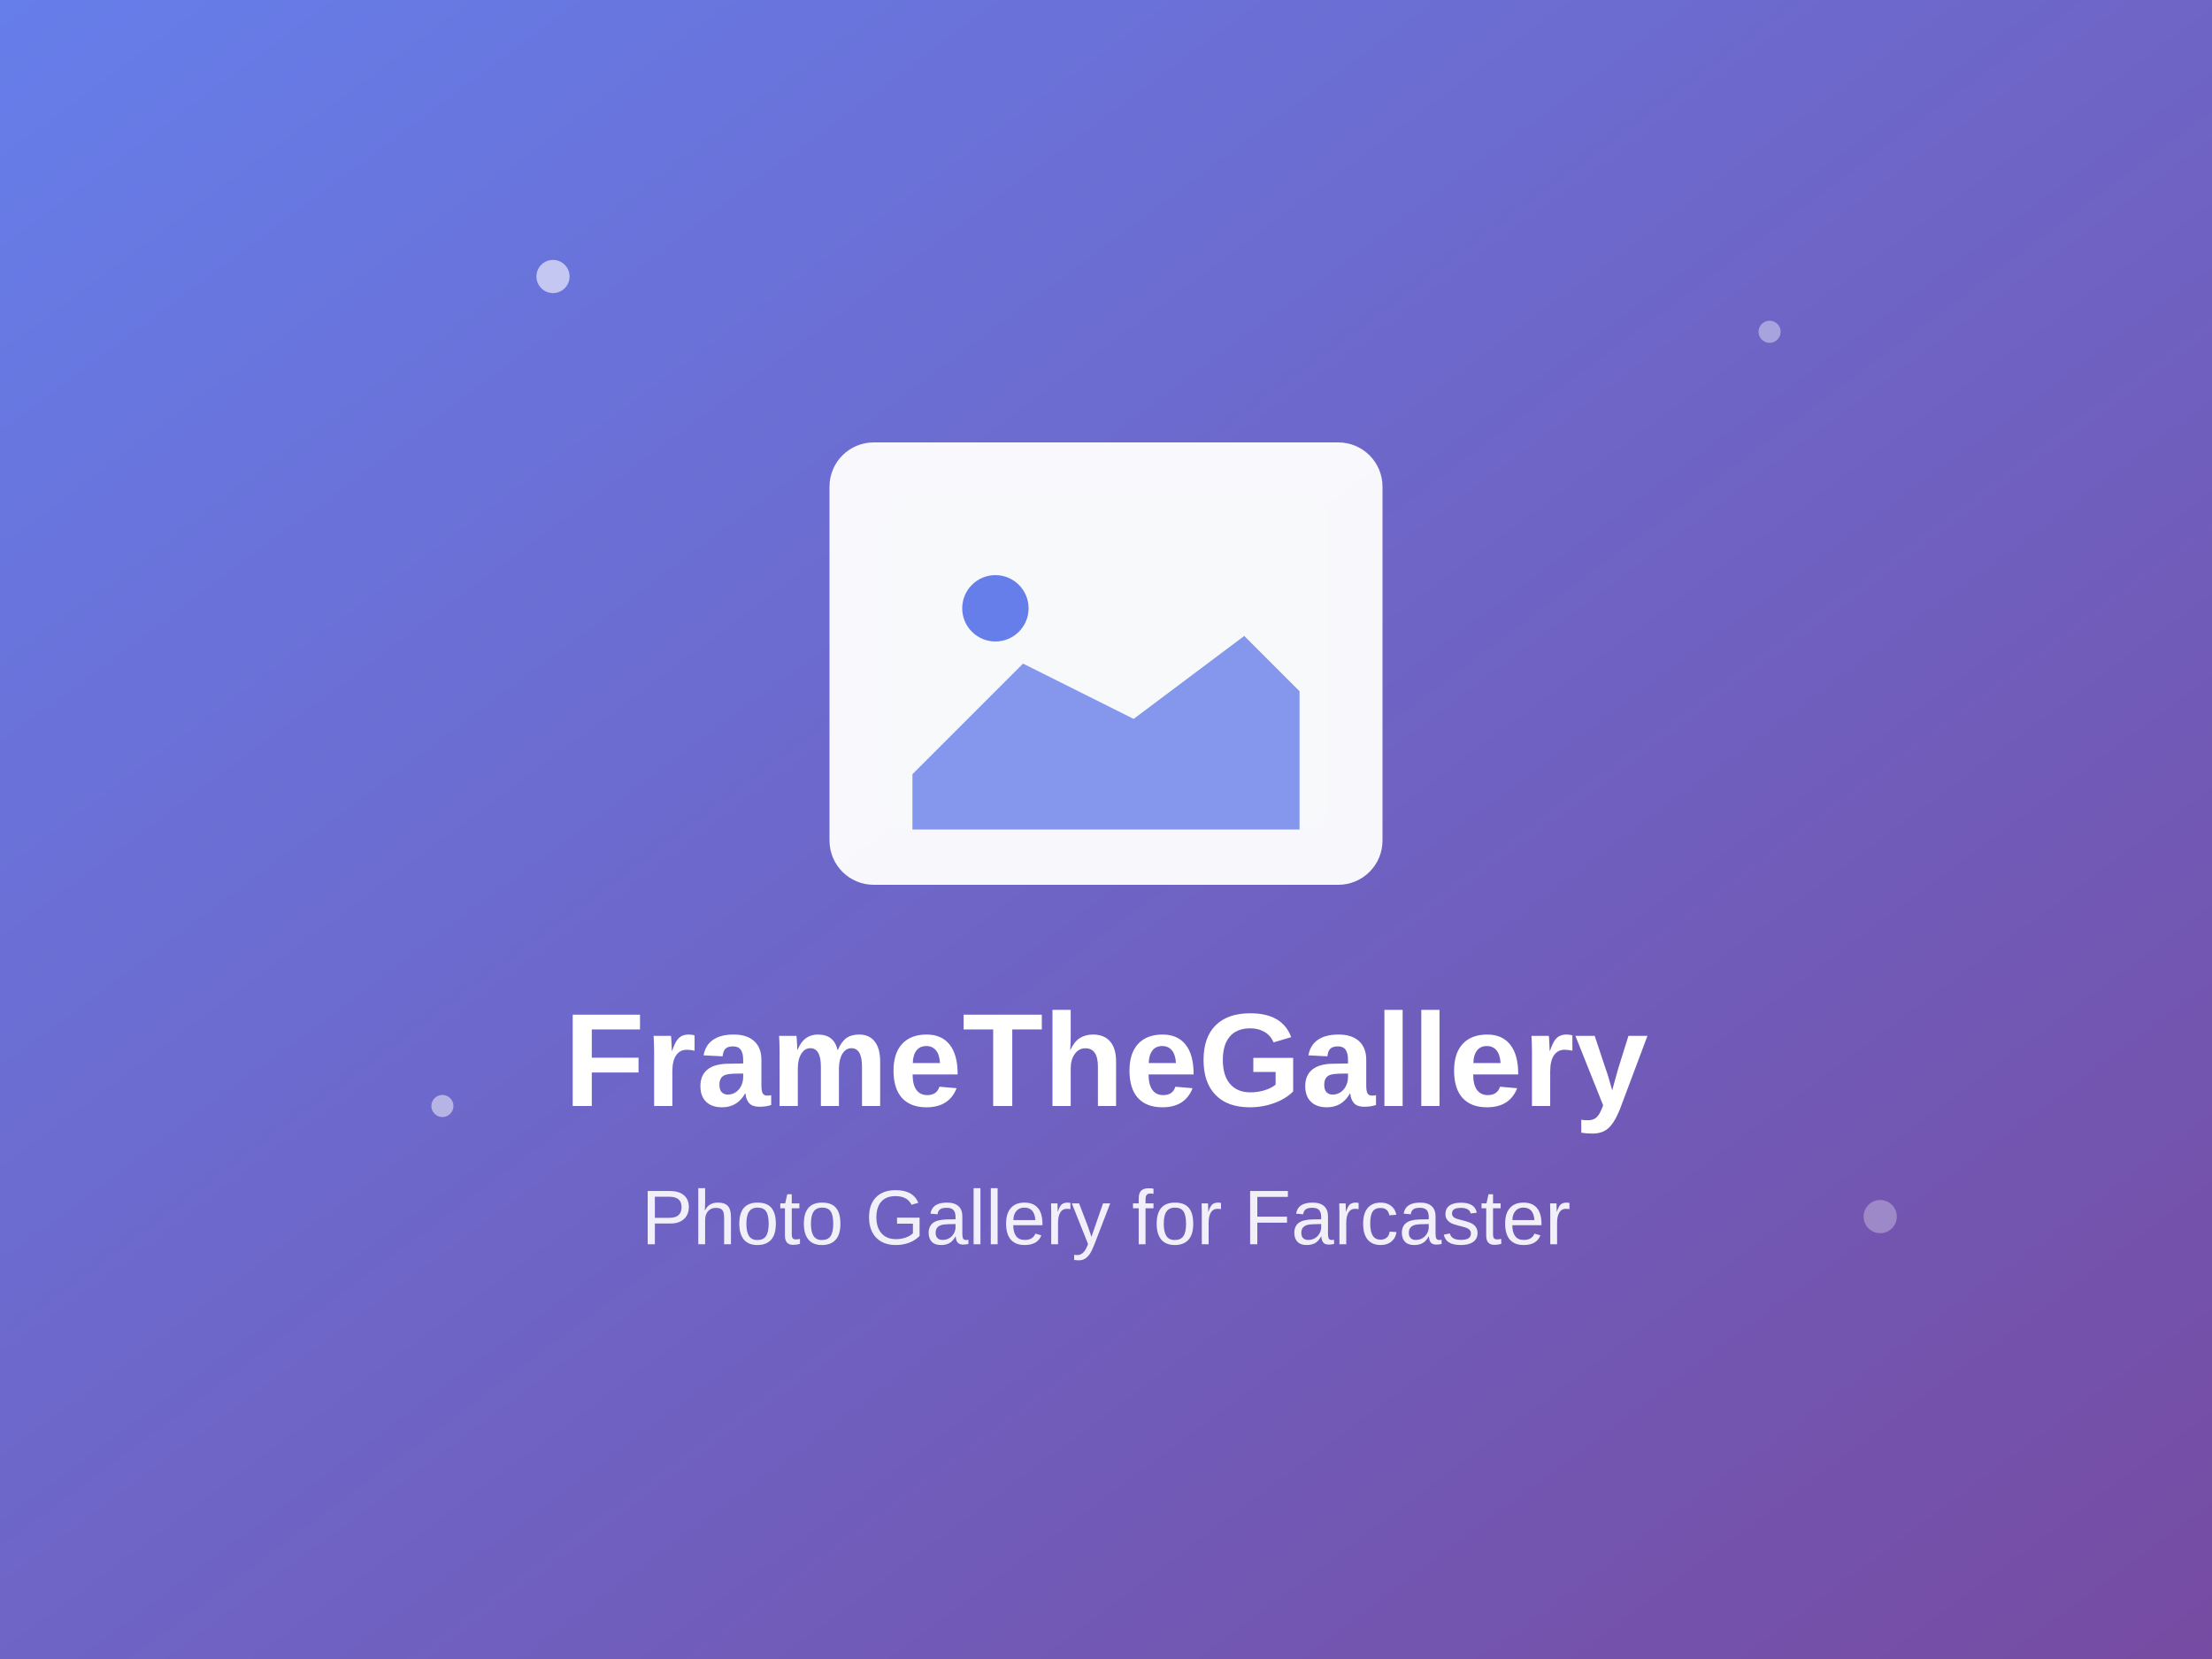
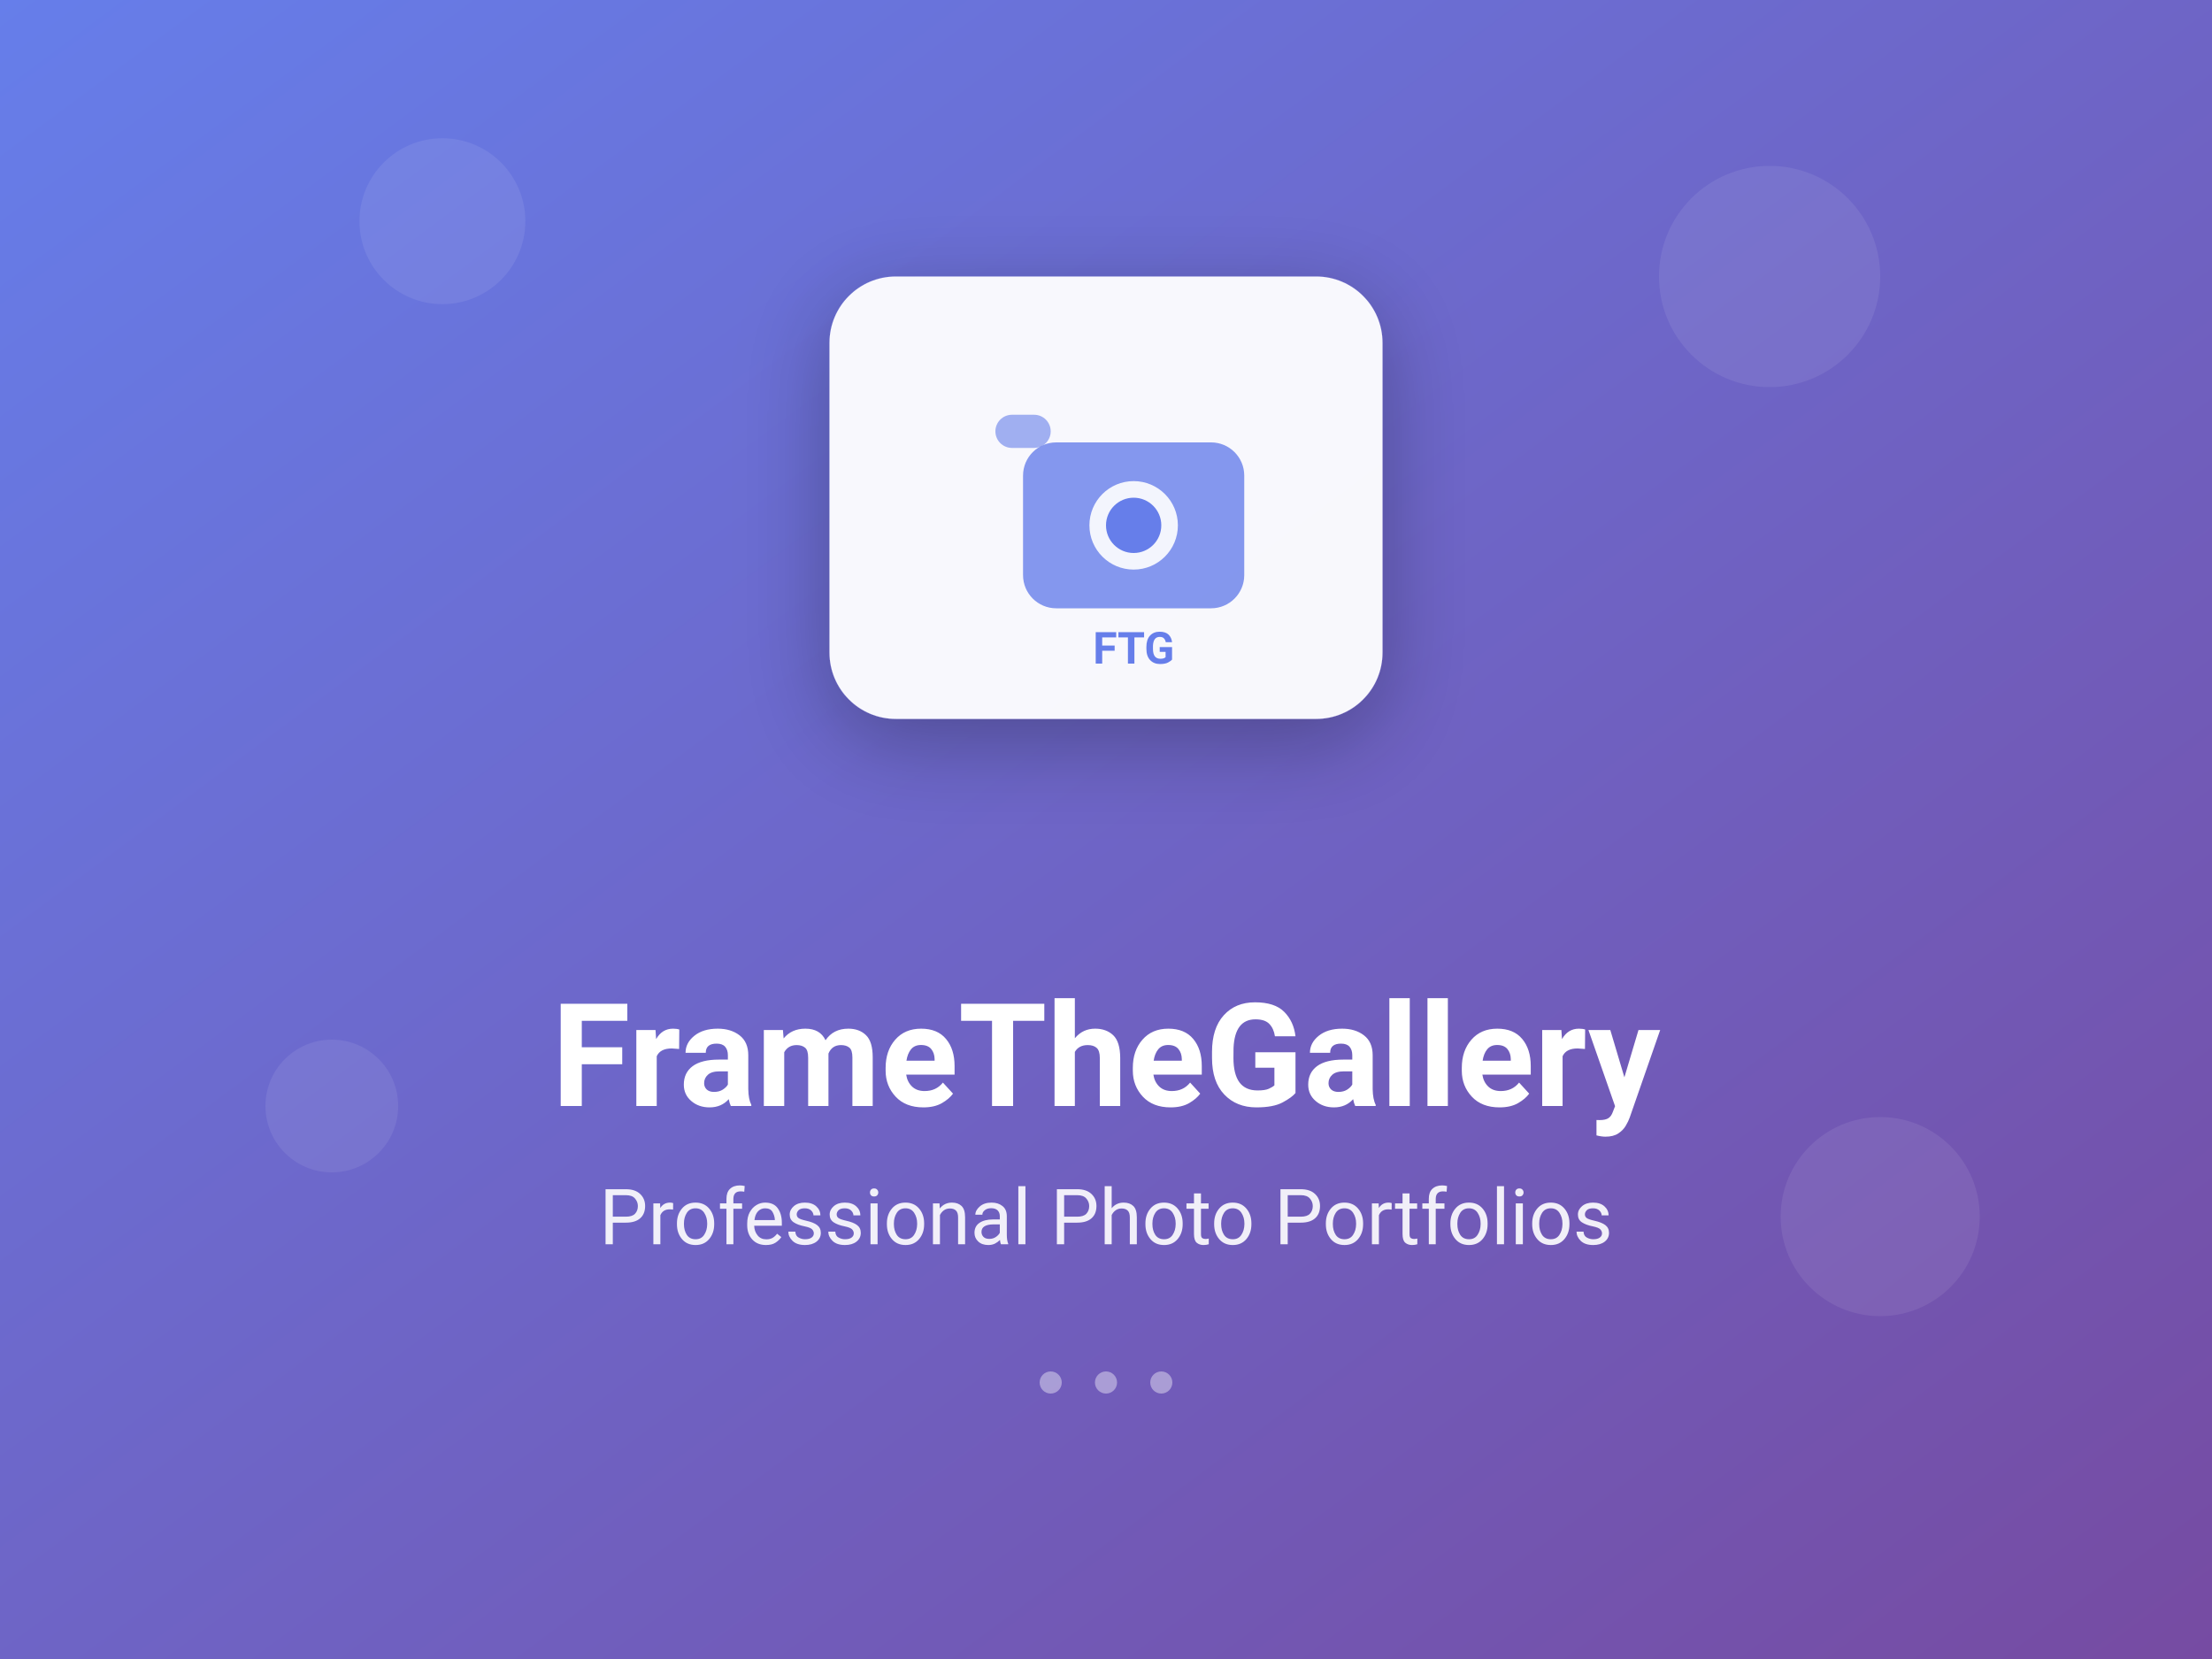
<svg xmlns="http://www.w3.org/2000/svg" viewBox="0 0 400 300" width="400" height="300">
  <defs>
    <linearGradient id="splashBg" x1="0%" y1="0%" x2="100%" y2="100%">
      <stop offset="0%" style="stop-color:#667eea;stop-opacity:1" />
      <stop offset="100%" style="stop-color:#764ba2;stop-opacity:1" />
    </linearGradient>
+     <filter id="logoShadow" x="-30%" y="-30%" width="160%" height="160%">
+       <feDropShadow dx="0" dy="4" stdDeviation="8" flood-opacity="0.3" />
+     </filter>
  </defs>
  <rect width="400" height="300" fill="url(#splashBg)" />
-   <rect x="150" y="80" width="100" height="80" rx="8" fill="white" opacity="0.95" />
-   <rect x="160" y="90" width="80" height="60" rx="4" fill="#f8f9fa" />
-   <circle cx="180" cy="110" r="6" fill="#667eea" />
-   <polygon points="165,140 185,120 205,130 225,115 235,125 235,150 165,150" fill="#667eea" opacity="0.8" />
-   <text x="200" y="200" text-anchor="middle" fill="white" font-size="24" font-family="Arial, sans-serif" font-weight="bold">FrameTheGallery</text>
-   <text x="200" y="225" text-anchor="middle" fill="white" font-size="14" font-family="Arial, sans-serif" opacity="0.9">Photo Gallery for Farcaster</text>
-   <circle cx="100" cy="50" r="3" fill="white" opacity="0.6" />
-   <circle cx="320" cy="60" r="2" fill="white" opacity="0.4" />
-   <circle cx="80" cy="200" r="2" fill="white" opacity="0.5" />
-   <circle cx="340" cy="220" r="3" fill="white" opacity="0.3" />
+   <g transform="translate(200, 90)">
+     <rect x="-50" y="-40" width="100" height="80" rx="12" fill="white" opacity="0.95" filter="url(#logoShadow)" />
+     <g transform="translate(-25, -25)">
+       <rect x="10" y="15" width="40" height="30" rx="6" fill="#667eea" opacity="0.8" />
+       <circle cx="30" cy="30" r="8" fill="white" opacity="0.9" />
+       <circle cx="30" cy="30" r="5" fill="#667eea" />
+       <rect x="5" y="10" width="10" height="6" rx="3" fill="#667eea" opacity="0.6" />
+       <text x="30" y="55" font-family="-apple-system, BlinkMacSystemFont, 'Segoe UI', Roboto, sans-serif" font-size="8" font-weight="bold" fill="#667eea" text-anchor="middle">FTG</text>
+     </g>
+   </g>
+   <text x="200" y="200" text-anchor="middle" fill="white" font-size="26" font-family="-apple-system, BlinkMacSystemFont, 'Segoe UI', Roboto, sans-serif" font-weight="bold">FrameTheGallery</text>
+   <text x="200" y="225" text-anchor="middle" fill="white" font-size="14" font-family="-apple-system, BlinkMacSystemFont, 'Segoe UI', Roboto, sans-serif" opacity="0.9">Professional Photo Portfolios</text>
+   <g transform="translate(200, 250)">
+     <circle cx="-10" cy="0" r="2" fill="white" opacity="0.4">
+       <animate attributeName="opacity" values="0.4;1;0.4" dur="1.2s" repeatCount="indefinite" begin="0s" />
+     </circle>
+     <circle cx="0" cy="0" r="2" fill="white" opacity="0.4">
+       <animate attributeName="opacity" values="0.4;1;0.4" dur="1.2s" repeatCount="indefinite" begin="0.4s" />
+     </circle>
+     <circle cx="10" cy="0" r="2" fill="white" opacity="0.4">
+       <animate attributeName="opacity" values="0.4;1;0.4" dur="1.2s" repeatCount="indefinite" begin="0.8s" />
+     </circle>
+   </g>
+   <g opacity="0.08">
+     <circle cx="80" cy="40" r="15" fill="white" />
+     <circle cx="320" cy="50" r="20" fill="white" />
+     <circle cx="60" cy="200" r="12" fill="white" />
+     <circle cx="340" cy="220" r="18" fill="white" />
+   </g>
</svg>
